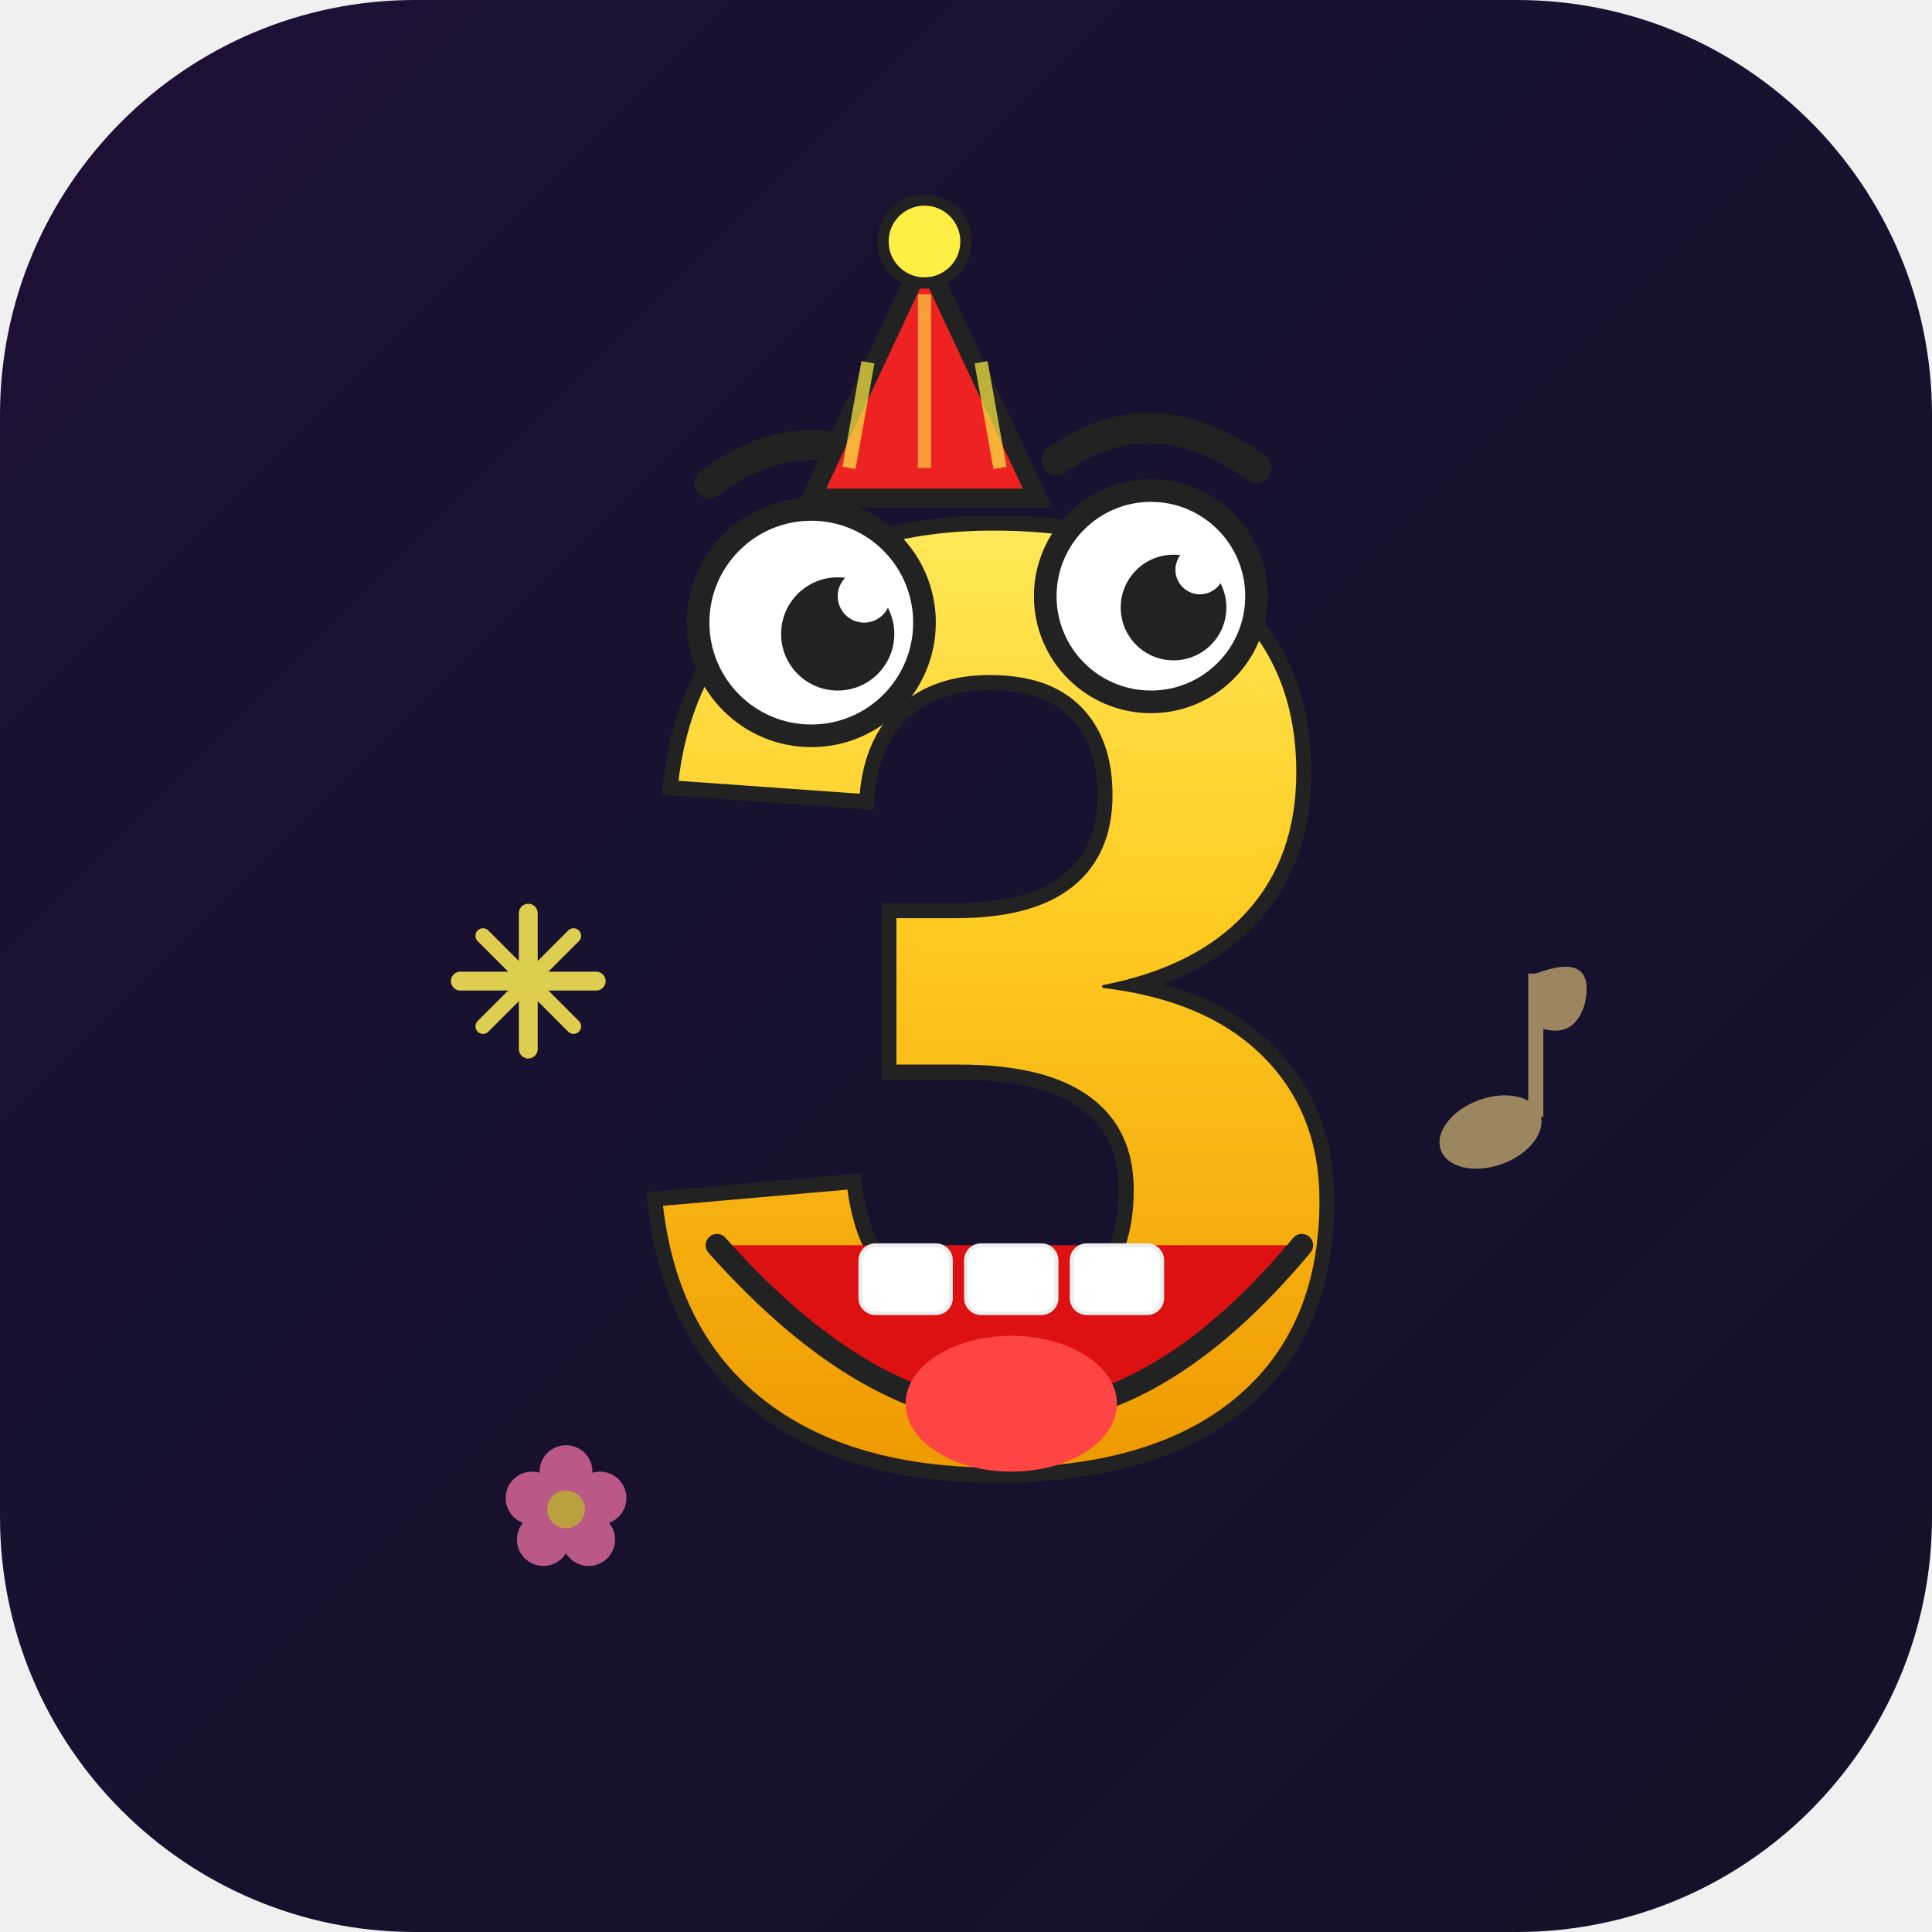
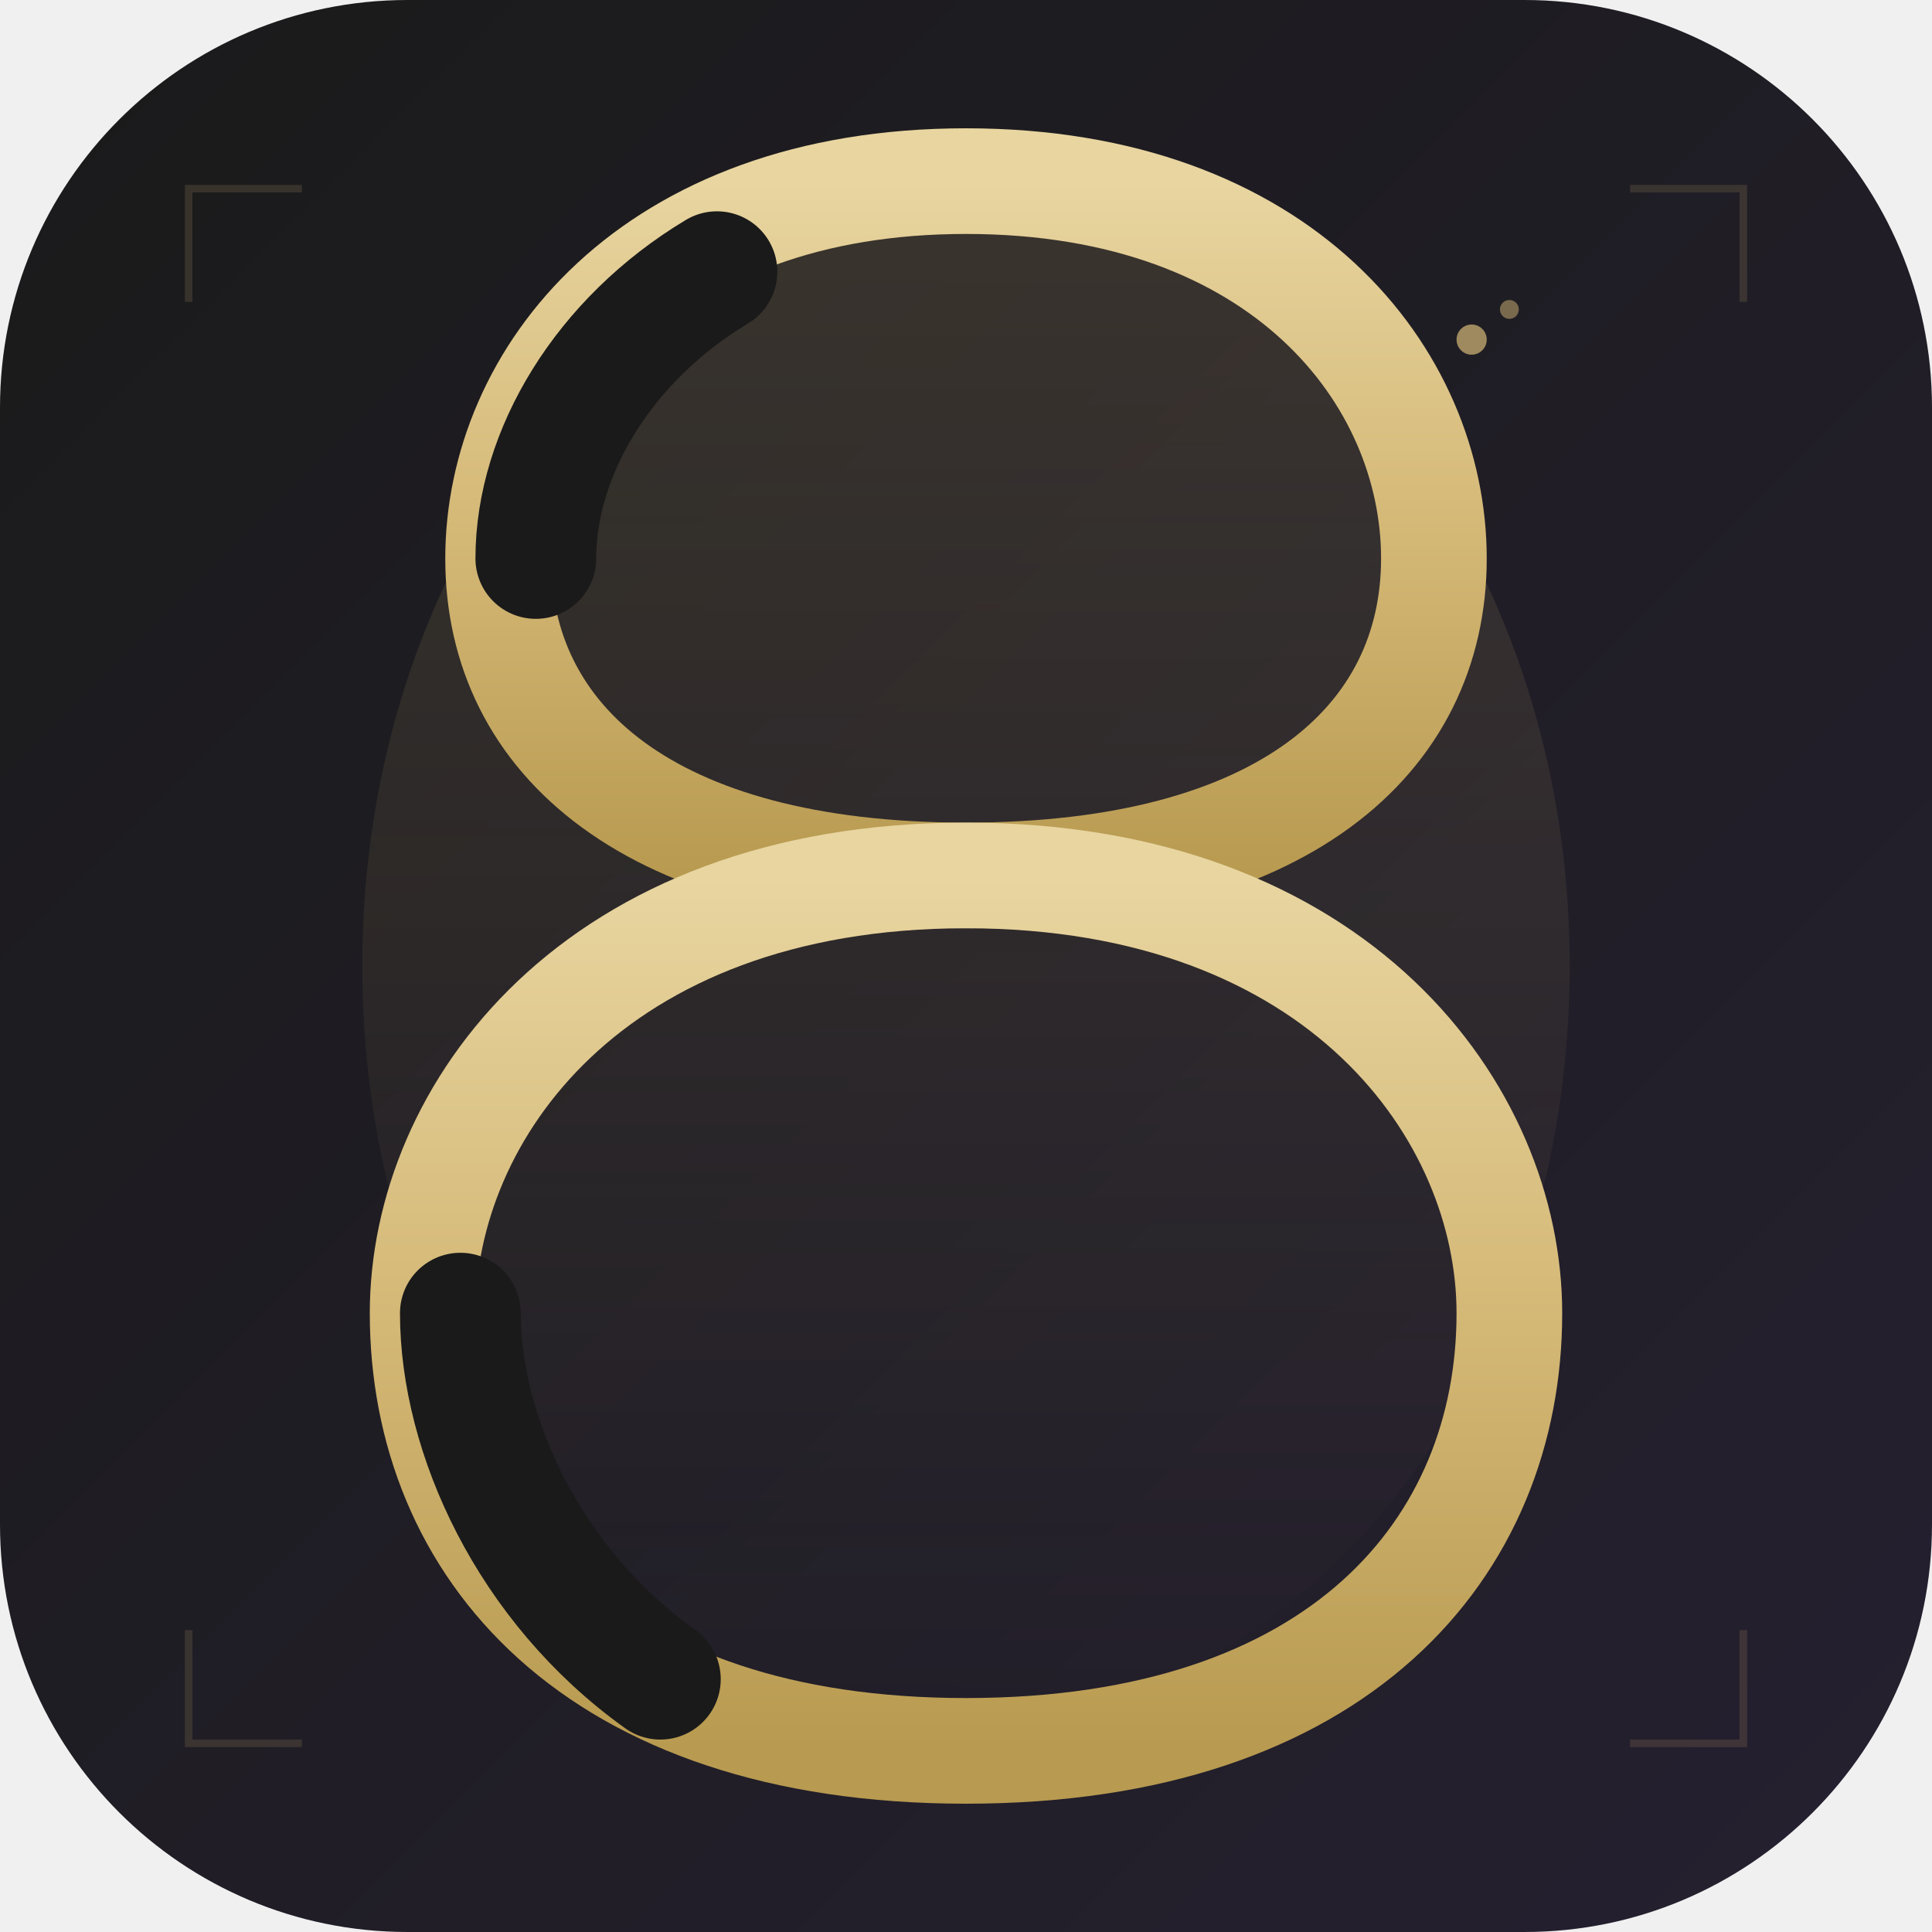
<svg xmlns="http://www.w3.org/2000/svg" viewBox="0 0 512 512">
  <defs>
    <linearGradient id="bg" x1="0%" y1="0%" x2="100%" y2="100%">
-       <stop offset="0%" style="stop-color:#1e1035" />
-       <stop offset="100%" style="stop-color:#121228" />
+       <stop offset="0%" style="stop-color:#1a1a1a" />
+       <stop offset="100%" style="stop-color:#252030" />
    </linearGradient>
-     <linearGradient id="body" x1="0%" y1="0%" x2="0%" y2="100%">
-       <stop offset="0%" style="stop-color:#ffe858" />
-       <stop offset="40%" style="stop-color:#ffcc22" />
-       <stop offset="100%" style="stop-color:#ee9900" />
+     <linearGradient id="numGold" x1="0%" y1="0%" x2="0%" y2="100%">
+       <stop offset="0%" style="stop-color:#e8d5a0" />
+       <stop offset="50%" style="stop-color:#d4b876" />
+       <stop offset="100%" style="stop-color:#b89a50" />
+     </linearGradient>
+     <linearGradient id="accentGlow" x1="50%" y1="0%" x2="50%" y2="100%">
+       <stop offset="0%" style="stop-color:#d4b876;stop-opacity:0.15" />
+       <stop offset="100%" style="stop-color:#d4b876;stop-opacity:0" />
    </linearGradient>
  </defs>
-   <rect width="512" height="512" rx="110" fill="url(#bg)" />
-   <text x="265" y="385" font-family="Arial Black, Impact, Arial, sans-serif" font-size="350" font-weight="900" fill="url(#body)" stroke="#222" stroke-width="8" text-anchor="middle" paint-order="stroke">3</text>
-   <circle cx="215" cy="165" r="30" fill="white" stroke="#222" stroke-width="6" />
-   <circle cx="222" cy="168" r="15" fill="#222" />
-   <circle cx="229" cy="158" r="7" fill="white" />
-   <circle cx="305" cy="158" r="28" fill="white" stroke="#222" stroke-width="6" />
-   <circle cx="311" cy="161" r="14" fill="#222" />
-   <circle cx="318" cy="151" r="6.5" fill="white" />
-   <path d="M 188 128 Q 215 108 242 128" fill="none" stroke="#222" stroke-width="8" stroke-linecap="round" />
-   <path d="M 280 122 Q 305 104 333 124" fill="none" stroke="#222" stroke-width="8" stroke-linecap="round" />
-   <path d="M 190 330 Q 270 420 345 330" fill="#dd1111" stroke="#222" stroke-width="6" stroke-linecap="round" />
-   <rect x="228" y="330" width="24" height="18" rx="4" fill="white" stroke="#eee" stroke-width="1" />
-   <rect x="256" y="330" width="24" height="18" rx="4" fill="white" stroke="#eee" stroke-width="1" />
-   <rect x="284" y="330" width="24" height="18" rx="4" fill="white" stroke="#eee" stroke-width="1" />
-   <ellipse cx="268" cy="372" rx="28" ry="18" fill="#ff4444" />
-   <polygon points="245,68 215,132 275,132" fill="#ee2222" stroke="#222" stroke-width="5" />
-   <line x1="230" y1="96" x2="225" y2="124" stroke="#ffee44" stroke-width="3.5" opacity="0.7" />
-   <line x1="245" y1="78" x2="245" y2="124" stroke="#ffee44" stroke-width="3.5" opacity="0.6" />
-   <line x1="260" y1="96" x2="265" y2="124" stroke="#ffee44" stroke-width="3.5" opacity="0.7" />
-   <circle cx="245" cy="64" r="11" fill="#ffee44" stroke="#222" stroke-width="3" />
-   <g transform="translate(140,260)" opacity="0.85">
-     <line x1="0" y1="-18" x2="0" y2="18" stroke="#ffee55" stroke-width="5" stroke-linecap="round" />
-     <line x1="-18" y1="0" x2="18" y2="0" stroke="#ffee55" stroke-width="5" stroke-linecap="round" />
-     <line x1="-12" y1="-12" x2="12" y2="12" stroke="#ffee55" stroke-width="4" stroke-linecap="round" />
-     <line x1="12" y1="-12" x2="-12" y2="12" stroke="#ffee55" stroke-width="4" stroke-linecap="round" />
-   </g>
-   <g transform="translate(395,300)" opacity="0.7">
-     <ellipse cx="0" cy="0" rx="14" ry="9" fill="#d4b876" transform="rotate(-20)" />
-     <line x1="12" y1="-4" x2="12" y2="-42" stroke="#d4b876" stroke-width="4" />
-     <path d="M 12 -42 Q 28 -48 25 -34 Q 22 -24 12 -28" fill="#d4b876" />
-   </g>
-   <g transform="translate(150,400)" opacity="0.7">
-     <circle cx="0" cy="-10" r="7" fill="#ff77aa" />
-     <circle cx="9" cy="-3" r="7" fill="#ff77aa" />
-     <circle cx="6" cy="8" r="7" fill="#ff77aa" />
-     <circle cx="-6" cy="8" r="7" fill="#ff77aa" />
-     <circle cx="-9" cy="-3" r="7" fill="#ff77aa" />
-     <circle cx="0" cy="0" r="5" fill="#ffdd44" />
-   </g>
+   <rect width="512" height="512" rx="108" fill="url(#bg)" />
+   <ellipse cx="256" cy="256" rx="160" ry="200" fill="url(#accentGlow)" />
+   <path d="M 256 48            C 340 48, 380 100, 380 148            C 380 196, 340 232, 256 232            C 172 232, 132 196, 132 148            C 132 100, 172 48, 256 48 Z" fill="none" stroke="url(#numGold)" stroke-width="28" stroke-linejoin="round" />
+   <path d="M 256 232            C 355 232, 400 295, 400 348            C 400 410, 355 464, 256 464            C 157 464, 112 410, 112 348            C 112 295, 157 232, 256 232 Z" fill="none" stroke="url(#numGold)" stroke-width="28" stroke-linejoin="round" />
+   <path d="M 142 148 C 142 120, 160 90, 190 72" fill="none" stroke="#1a1a1a" stroke-width="32" stroke-linecap="round" />
+   <path d="M 122 348 C 122 380, 140 420, 175 445" fill="none" stroke="#1a1a1a" stroke-width="32" stroke-linecap="round" />
+   <circle cx="390" cy="90" r="4" fill="#d4b876" opacity="0.7" />
+   <circle cx="400" cy="82" r="2.5" fill="#d4b876" opacity="0.5" />
+   <path d="M 50 80 L 50 50 L 80 50" fill="none" stroke="#d4b876" stroke-width="2" opacity="0.15" />
+   <path d="M 432 50 L 462 50 L 462 80" fill="none" stroke="#d4b876" stroke-width="2" opacity="0.15" />
+   <path d="M 50 432 L 50 462 L 80 462" fill="none" stroke="#d4b876" stroke-width="2" opacity="0.15" />
+   <path d="M 432 462 L 462 462 L 462 432" fill="none" stroke="#d4b876" stroke-width="2" opacity="0.15" />
</svg>
